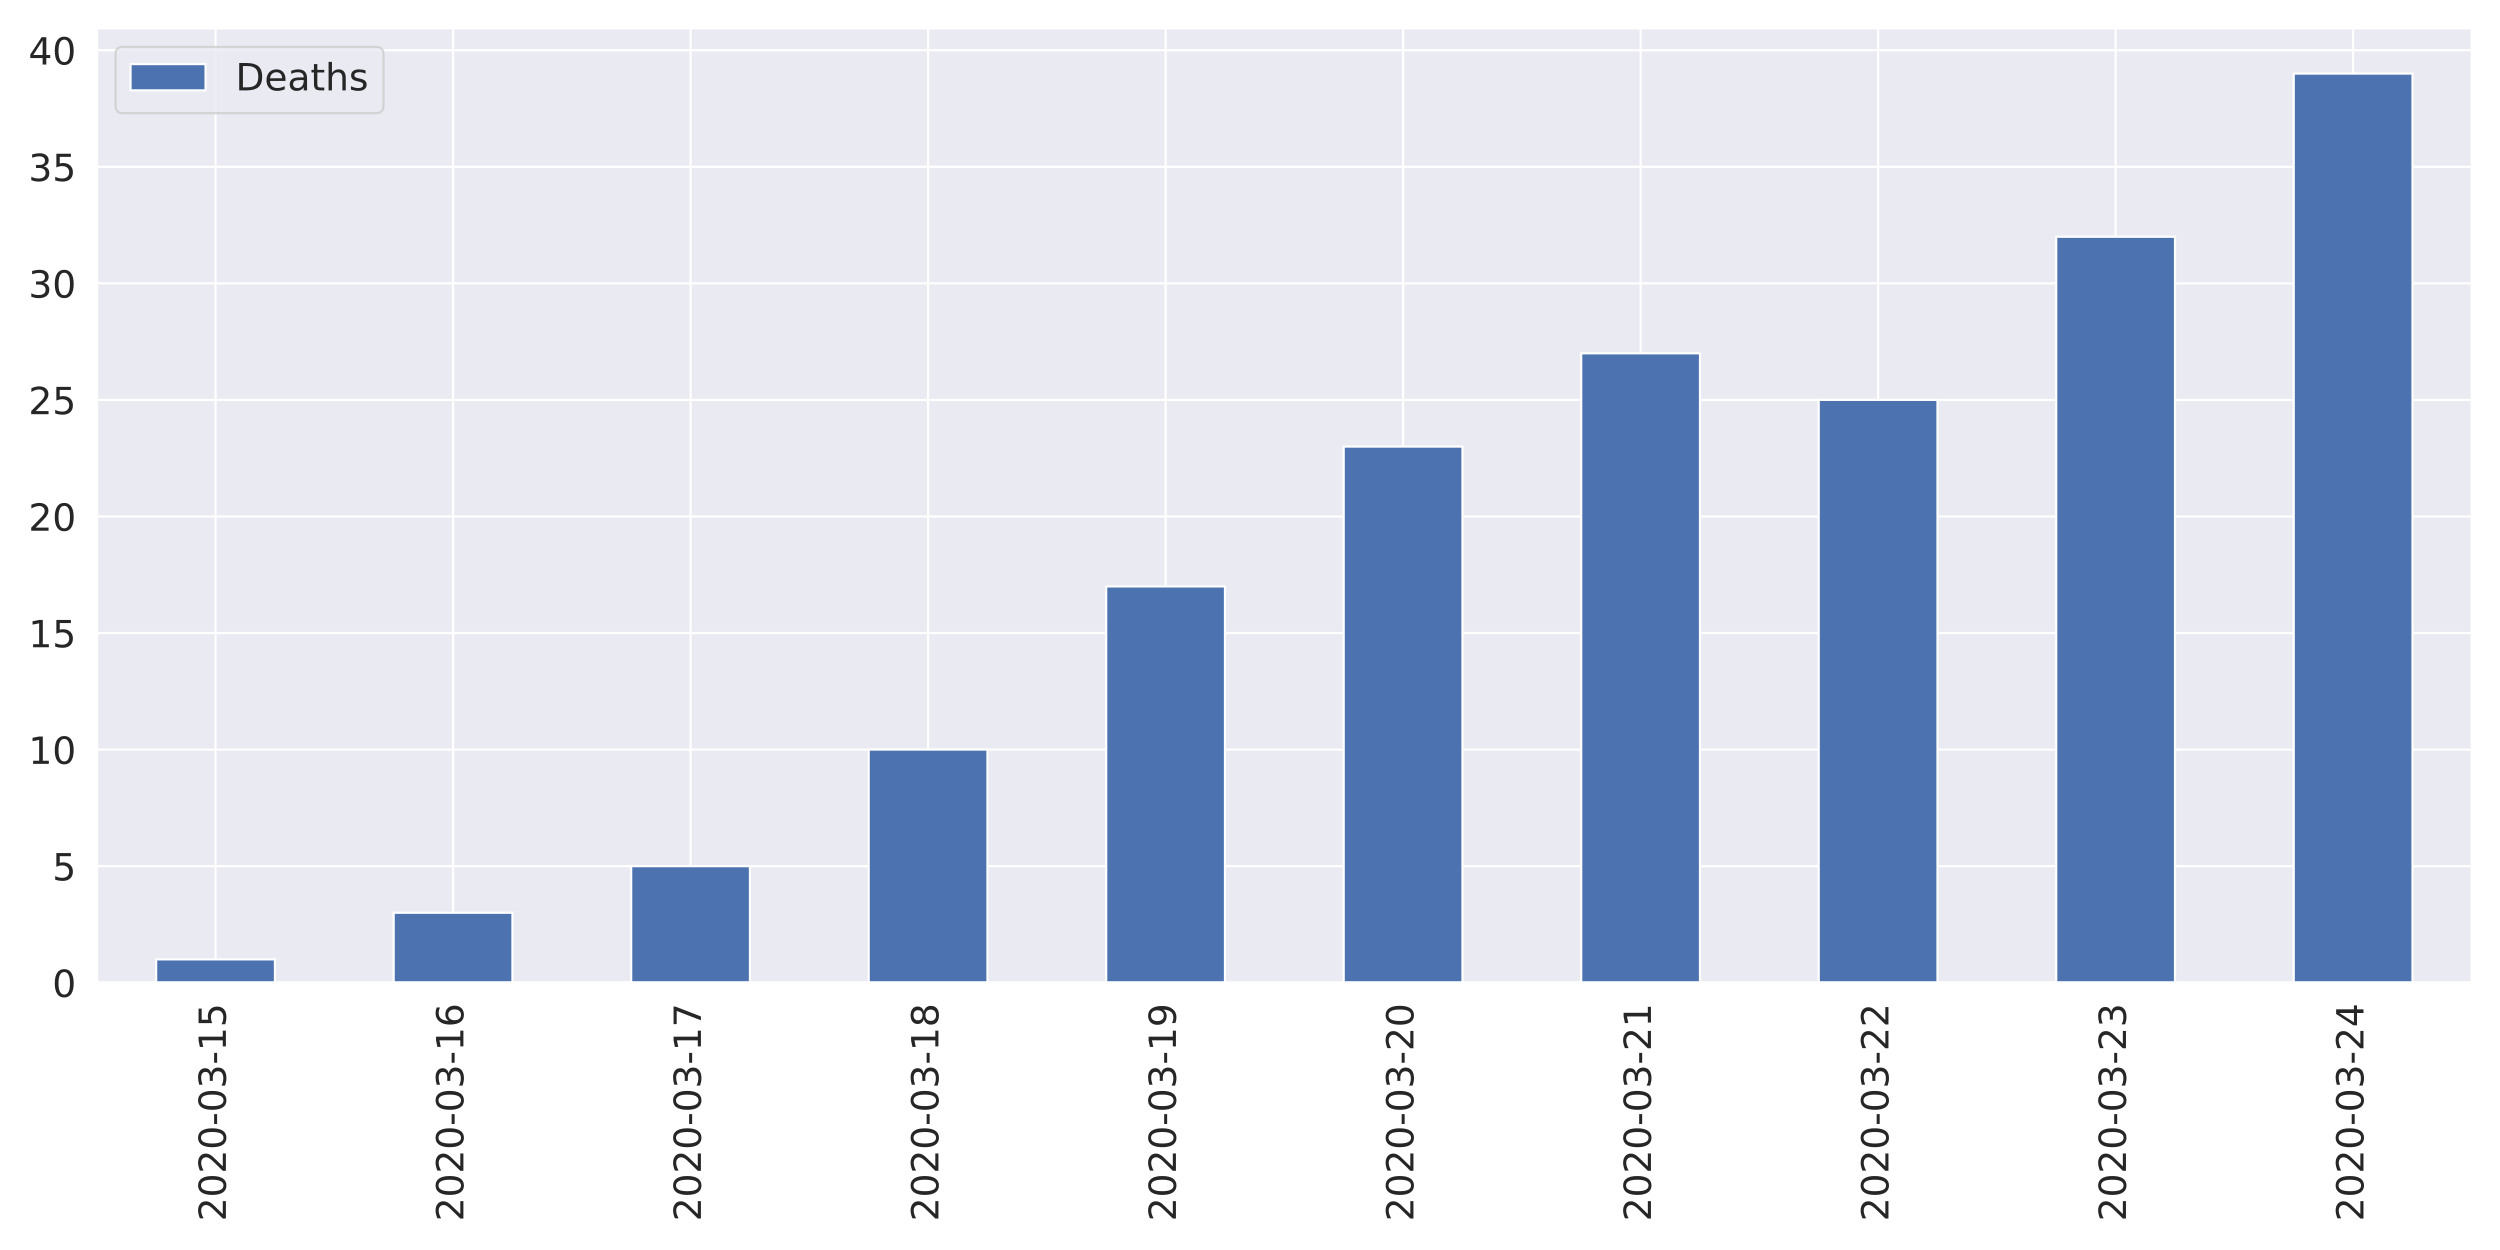
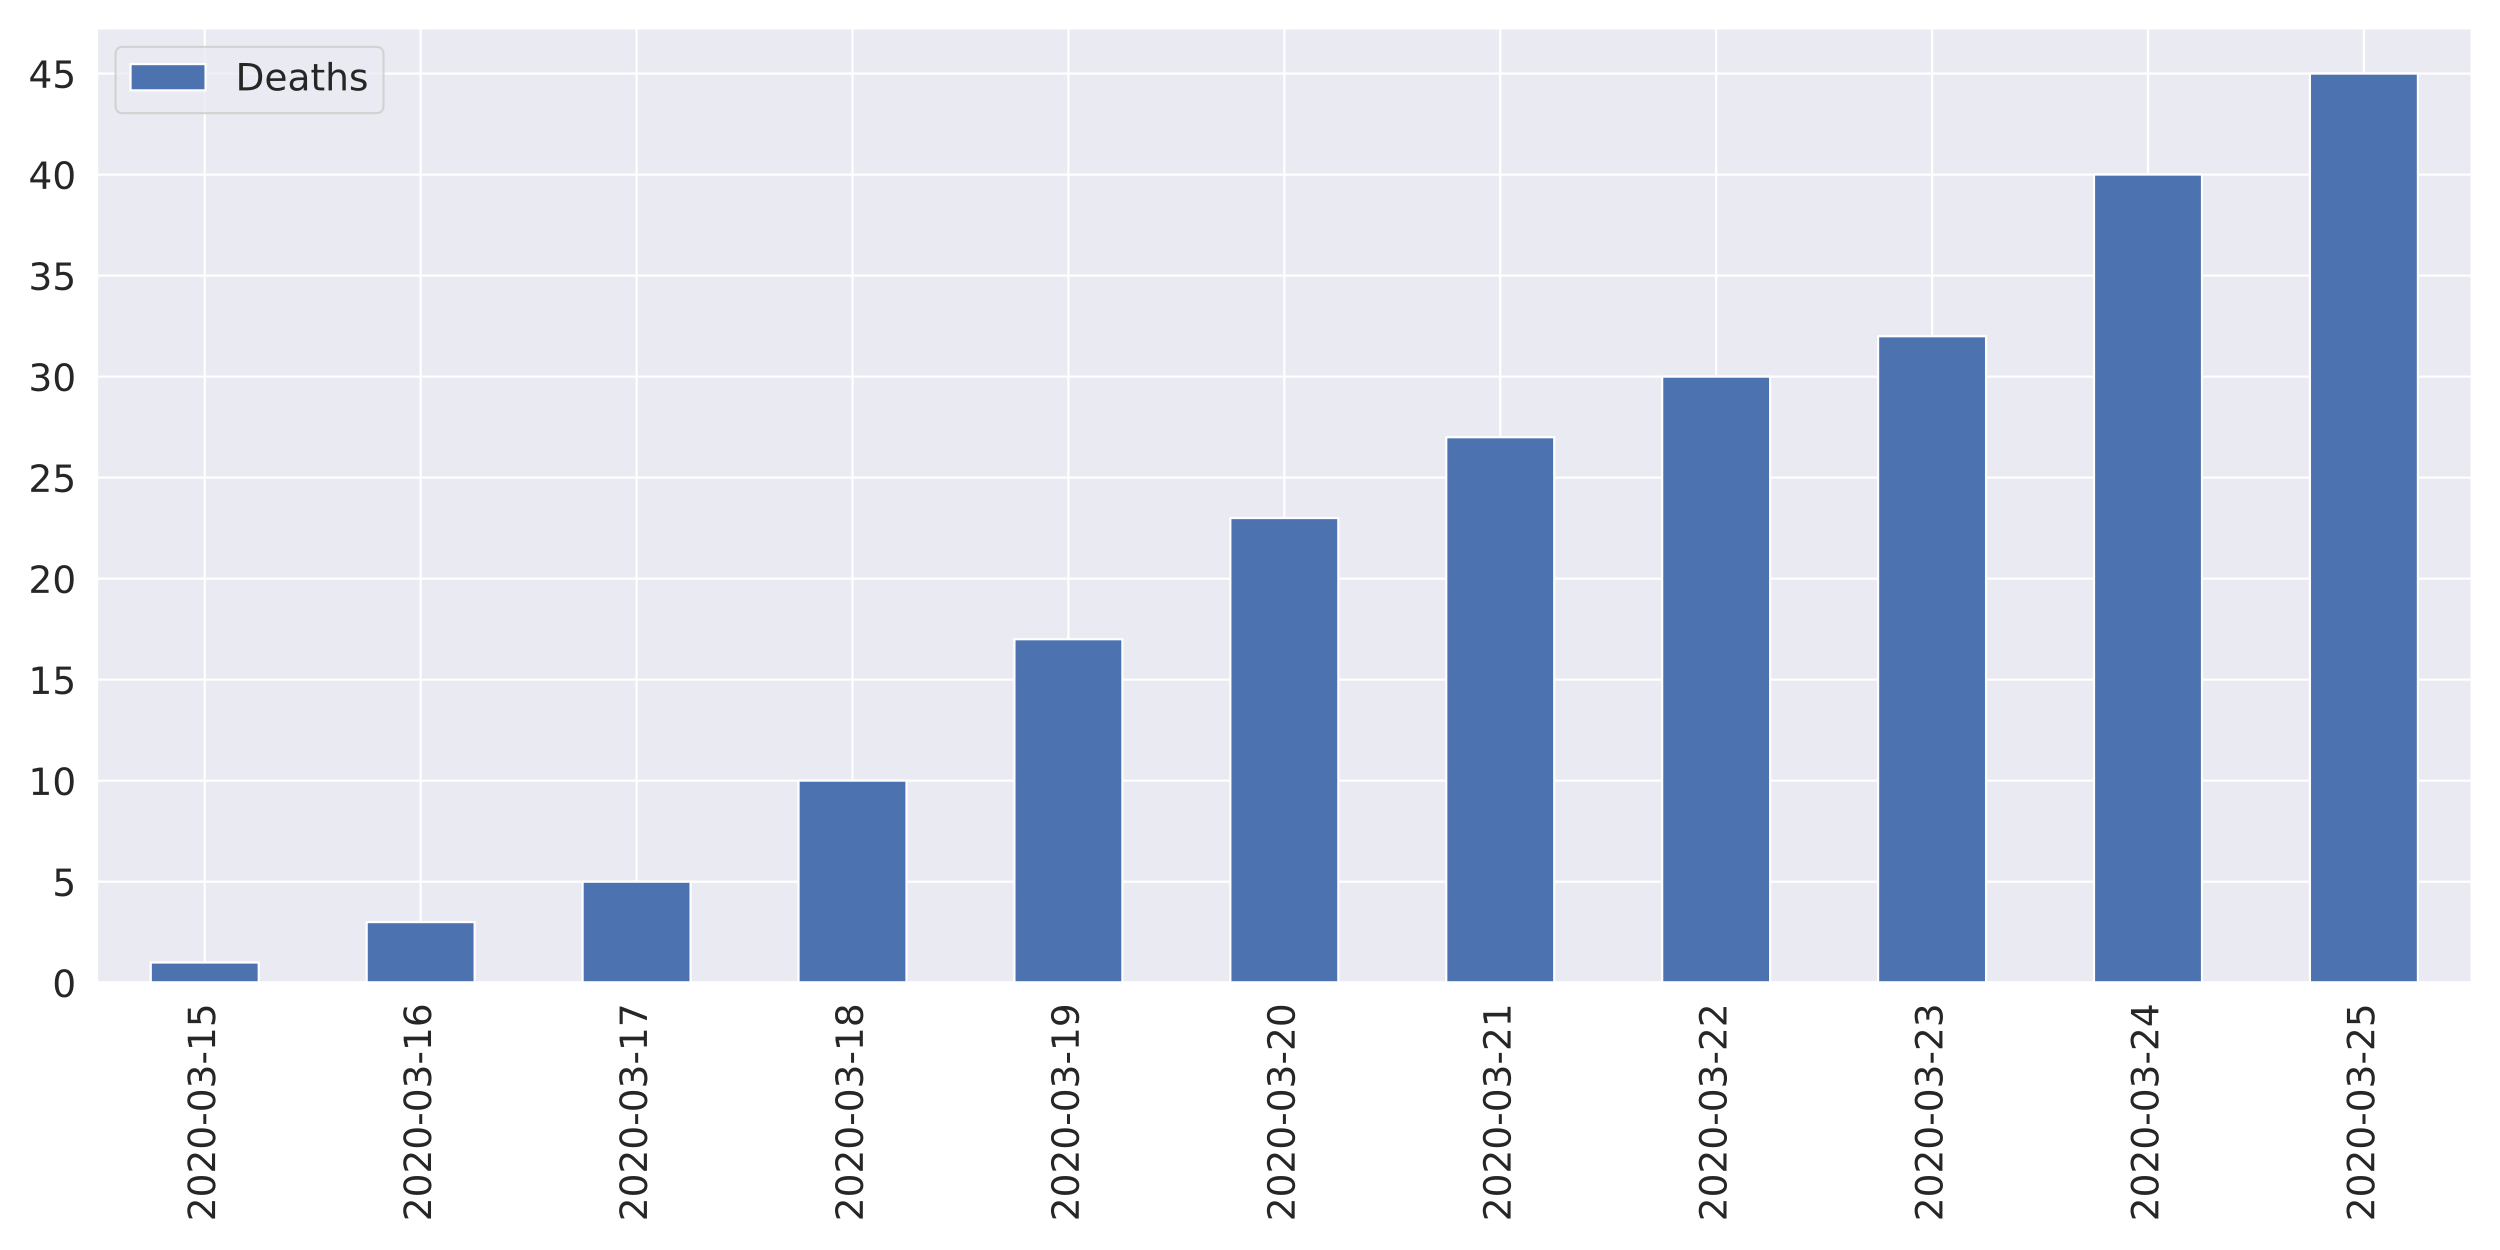
<svg xmlns="http://www.w3.org/2000/svg" xmlns:xlink="http://www.w3.org/1999/xlink" height="576pt" version="1.1" viewBox="0 0 1152 576" width="1152pt">
  <defs>
    <style type="text/css">
*{stroke-linecap:butt;stroke-linejoin:round;}
  </style>
  </defs>
  <g id="figure_1">
    <g id="patch_1">
      <path d="M 0 576  L 1152 576  L 1152 0  L 0 0  z " style="fill:#ffffff;" />
    </g>
    <g id="axes_1">
      <g id="patch_2">
        <path d="M 44.6 452.83  L 1139.04 452.83  L 1139.04 12.96  L 44.6 12.96  z " style="fill:#eaeaf2;" />
      </g>
      <g id="matplotlib.axis_1">
        <g id="xtick_1">
          <g id="line2d_1">
-             <path clip-path="url(#pf73f8ee75b)" d="M 99.322 452.83  L 99.322 12.96  " style="fill:none;stroke:#ffffff;stroke-linecap:round;" />
+             <path clip-path="url(#pf73f8ee75b)" d="M 94.347 452.83  L 94.347 12.96  " style="fill:none;stroke:#ffffff;stroke-linecap:round;" />
          </g>
          <g id="text_1">
            <defs>
              <path d="M 19.188 8.297  L 53.609 8.297  L 53.609 0  L 7.328 0  L 7.328 8.297  Q 12.938 14.109 22.625 23.891  Q 32.328 33.688 34.812 36.531  Q 39.547 41.844 41.422 45.531  Q 43.312 49.219 43.312 52.781  Q 43.312 58.594 39.234 62.25  Q 35.156 65.922 28.609 65.922  Q 23.969 65.922 18.812 64.312  Q 13.672 62.703 7.812 59.422  L 7.812 69.391  Q 13.766 71.781 18.938 73  Q 24.125 74.219 28.422 74.219  Q 39.75 74.219 46.484 68.547  Q 53.219 62.891 53.219 53.422  Q 53.219 48.922 51.531 44.891  Q 49.859 40.875 45.406 35.406  Q 44.188 33.984 37.641 27.219  Q 31.109 20.453 19.188 8.297  z " id="DejaVuSans-50" />
              <path d="M 31.781 66.406  Q 24.172 66.406 20.328 58.906  Q 16.5 51.422 16.5 36.375  Q 16.5 21.391 20.328 13.891  Q 24.172 6.391 31.781 6.391  Q 39.453 6.391 43.281 13.891  Q 47.125 21.391 47.125 36.375  Q 47.125 51.422 43.281 58.906  Q 39.453 66.406 31.781 66.406  z M 31.781 74.219  Q 44.047 74.219 50.516 64.516  Q 56.984 54.828 56.984 36.375  Q 56.984 17.969 50.516 8.266  Q 44.047 -1.422 31.781 -1.422  Q 19.531 -1.422 13.062 8.266  Q 6.594 17.969 6.594 36.375  Q 6.594 54.828 13.062 64.516  Q 19.531 74.219 31.781 74.219  z " id="DejaVuSans-48" />
              <path d="M 4.891 31.391  L 31.203 31.391  L 31.203 23.391  L 4.891 23.391  z " id="DejaVuSans-45" />
              <path d="M 40.578 39.312  Q 47.656 37.797 51.625 33  Q 55.609 28.219 55.609 21.188  Q 55.609 10.406 48.188 4.484  Q 40.766 -1.422 27.094 -1.422  Q 22.516 -1.422 17.656 -0.516  Q 12.797 0.391 7.625 2.203  L 7.625 11.719  Q 11.719 9.328 16.594 8.109  Q 21.484 6.891 26.812 6.891  Q 36.078 6.891 40.938 10.547  Q 45.797 14.203 45.797 21.188  Q 45.797 27.641 41.281 31.266  Q 36.766 34.906 28.719 34.906  L 20.219 34.906  L 20.219 43.016  L 29.109 43.016  Q 36.375 43.016 40.234 45.922  Q 44.094 48.828 44.094 54.297  Q 44.094 59.906 40.109 62.906  Q 36.141 65.922 28.719 65.922  Q 24.656 65.922 20.016 65.031  Q 15.375 64.156 9.812 62.312  L 9.812 71.094  Q 15.438 72.656 20.344 73.438  Q 25.25 74.219 29.594 74.219  Q 40.828 74.219 47.359 69.109  Q 53.906 64.016 53.906 55.328  Q 53.906 49.266 50.438 45.094  Q 46.969 40.922 40.578 39.312  z " id="DejaVuSans-51" />
              <path d="M 12.406 8.297  L 28.516 8.297  L 28.516 63.922  L 10.984 60.406  L 10.984 69.391  L 28.422 72.906  L 38.281 72.906  L 38.281 8.297  L 54.391 8.297  L 54.391 0  L 12.406 0  z " id="DejaVuSans-49" />
              <path d="M 10.797 72.906  L 49.516 72.906  L 49.516 64.594  L 19.828 64.594  L 19.828 46.734  Q 21.969 47.469 24.109 47.828  Q 26.266 48.188 28.422 48.188  Q 40.625 48.188 47.75 41.5  Q 54.891 34.812 54.891 23.391  Q 54.891 11.625 47.562 5.094  Q 40.234 -1.422 26.906 -1.422  Q 22.312 -1.422 17.547 -0.641  Q 12.797 0.141 7.719 1.703  L 7.719 11.625  Q 12.109 9.234 16.797 8.062  Q 21.484 6.891 26.703 6.891  Q 35.156 6.891 40.078 11.328  Q 45.016 15.766 45.016 23.391  Q 45.016 31 40.078 35.438  Q 35.156 39.891 26.703 39.891  Q 22.75 39.891 18.812 39.016  Q 14.891 38.141 10.797 36.281  z " id="DejaVuSans-53" />
            </defs>
-             <g style="fill:#262626;" transform="translate(104.0902 562.7538)rotate(-90)scale(0.1728 -0.1728)">
+             <g style="fill:#262626;" transform="translate(99.11547 562.7538)rotate(-90)scale(0.1728 -0.1728)">
              <use xlink:href="#DejaVuSans-50" />
              <use x="63.623" xlink:href="#DejaVuSans-48" />
              <use x="127.246" xlink:href="#DejaVuSans-50" />
              <use x="190.869" xlink:href="#DejaVuSans-48" />
              <use x="254.492" xlink:href="#DejaVuSans-45" />
              <use x="290.576" xlink:href="#DejaVuSans-48" />
              <use x="354.199" xlink:href="#DejaVuSans-51" />
              <use x="417.822" xlink:href="#DejaVuSans-45" />
              <use x="453.906" xlink:href="#DejaVuSans-49" />
              <use x="517.529" xlink:href="#DejaVuSans-53" />
            </g>
          </g>
        </g>
        <g id="xtick_2">
          <g id="line2d_2">
-             <path clip-path="url(#pf73f8ee75b)" d="M 208.766 452.83  L 208.766 12.96  " style="fill:none;stroke:#ffffff;stroke-linecap:round;" />
+             <path clip-path="url(#pf73f8ee75b)" d="M 193.842 452.83  L 193.842 12.96  " style="fill:none;stroke:#ffffff;stroke-linecap:round;" />
          </g>
          <g id="text_2">
            <defs>
              <path d="M 33.016 40.375  Q 26.375 40.375 22.484 35.828  Q 18.609 31.297 18.609 23.391  Q 18.609 15.531 22.484 10.953  Q 26.375 6.391 33.016 6.391  Q 39.656 6.391 43.531 10.953  Q 47.406 15.531 47.406 23.391  Q 47.406 31.297 43.531 35.828  Q 39.656 40.375 33.016 40.375  z M 52.594 71.297  L 52.594 62.312  Q 48.875 64.062 45.094 64.984  Q 41.312 65.922 37.594 65.922  Q 27.828 65.922 22.672 59.328  Q 17.531 52.734 16.797 39.406  Q 19.672 43.656 24.016 45.922  Q 28.375 48.188 33.594 48.188  Q 44.578 48.188 50.953 41.516  Q 57.328 34.859 57.328 23.391  Q 57.328 12.156 50.688 5.359  Q 44.047 -1.422 33.016 -1.422  Q 20.359 -1.422 13.672 8.266  Q 6.984 17.969 6.984 36.375  Q 6.984 53.656 15.188 63.938  Q 23.391 74.219 37.203 74.219  Q 40.922 74.219 44.703 73.484  Q 48.484 72.75 52.594 71.297  z " id="DejaVuSans-54" />
            </defs>
-             <g style="fill:#262626;" transform="translate(213.5342 562.7538)rotate(-90)scale(0.1728 -0.1728)">
+             <g style="fill:#262626;" transform="translate(198.61 562.7538)rotate(-90)scale(0.1728 -0.1728)">
              <use xlink:href="#DejaVuSans-50" />
              <use x="63.623" xlink:href="#DejaVuSans-48" />
              <use x="127.246" xlink:href="#DejaVuSans-50" />
              <use x="190.869" xlink:href="#DejaVuSans-48" />
              <use x="254.492" xlink:href="#DejaVuSans-45" />
              <use x="290.576" xlink:href="#DejaVuSans-48" />
              <use x="354.199" xlink:href="#DejaVuSans-51" />
              <use x="417.822" xlink:href="#DejaVuSans-45" />
              <use x="453.906" xlink:href="#DejaVuSans-49" />
              <use x="517.529" xlink:href="#DejaVuSans-54" />
            </g>
          </g>
        </g>
        <g id="xtick_3">
          <g id="line2d_3">
-             <path clip-path="url(#pf73f8ee75b)" d="M 318.21 452.83  L 318.21 12.96  " style="fill:none;stroke:#ffffff;stroke-linecap:round;" />
+             <path clip-path="url(#pf73f8ee75b)" d="M 293.336 452.83  L 293.336 12.96  " style="fill:none;stroke:#ffffff;stroke-linecap:round;" />
          </g>
          <g id="text_3">
            <defs>
              <path d="M 8.203 72.906  L 55.078 72.906  L 55.078 68.703  L 28.609 0  L 18.312 0  L 43.219 64.594  L 8.203 64.594  z " id="DejaVuSans-55" />
            </defs>
-             <g style="fill:#262626;" transform="translate(322.9782 562.7538)rotate(-90)scale(0.1728 -0.1728)">
+             <g style="fill:#262626;" transform="translate(298.1046 562.7538)rotate(-90)scale(0.1728 -0.1728)">
              <use xlink:href="#DejaVuSans-50" />
              <use x="63.623" xlink:href="#DejaVuSans-48" />
              <use x="127.246" xlink:href="#DejaVuSans-50" />
              <use x="190.869" xlink:href="#DejaVuSans-48" />
              <use x="254.492" xlink:href="#DejaVuSans-45" />
              <use x="290.576" xlink:href="#DejaVuSans-48" />
              <use x="354.199" xlink:href="#DejaVuSans-51" />
              <use x="417.822" xlink:href="#DejaVuSans-45" />
              <use x="453.906" xlink:href="#DejaVuSans-49" />
              <use x="517.529" xlink:href="#DejaVuSans-55" />
            </g>
          </g>
        </g>
        <g id="xtick_4">
          <g id="line2d_4">
-             <path clip-path="url(#pf73f8ee75b)" d="M 427.654 452.83  L 427.654 12.96  " style="fill:none;stroke:#ffffff;stroke-linecap:round;" />
+             <path clip-path="url(#pf73f8ee75b)" d="M 392.831 452.83  L 392.831 12.96  " style="fill:none;stroke:#ffffff;stroke-linecap:round;" />
          </g>
          <g id="text_4">
            <defs>
              <path d="M 31.781 34.625  Q 24.75 34.625 20.719 30.859  Q 16.703 27.094 16.703 20.516  Q 16.703 13.922 20.719 10.156  Q 24.75 6.391 31.781 6.391  Q 38.812 6.391 42.859 10.172  Q 46.922 13.969 46.922 20.516  Q 46.922 27.094 42.891 30.859  Q 38.875 34.625 31.781 34.625  z M 21.922 38.812  Q 15.578 40.375 12.031 44.719  Q 8.5 49.078 8.5 55.328  Q 8.5 64.062 14.719 69.141  Q 20.953 74.219 31.781 74.219  Q 42.672 74.219 48.875 69.141  Q 55.078 64.062 55.078 55.328  Q 55.078 49.078 51.531 44.719  Q 48 40.375 41.703 38.812  Q 48.828 37.156 52.797 32.312  Q 56.781 27.484 56.781 20.516  Q 56.781 9.906 50.312 4.234  Q 43.844 -1.422 31.781 -1.422  Q 19.734 -1.422 13.25 4.234  Q 6.781 9.906 6.781 20.516  Q 6.781 27.484 10.781 32.312  Q 14.797 37.156 21.922 38.812  z M 18.312 54.391  Q 18.312 48.734 21.844 45.562  Q 25.391 42.391 31.781 42.391  Q 38.141 42.391 41.719 45.562  Q 45.312 48.734 45.312 54.391  Q 45.312 60.062 41.719 63.234  Q 38.141 66.406 31.781 66.406  Q 25.391 66.406 21.844 63.234  Q 18.312 60.062 18.312 54.391  z " id="DejaVuSans-56" />
            </defs>
-             <g style="fill:#262626;" transform="translate(432.4222 562.7538)rotate(-90)scale(0.1728 -0.1728)">
+             <g style="fill:#262626;" transform="translate(397.5991 562.7538)rotate(-90)scale(0.1728 -0.1728)">
              <use xlink:href="#DejaVuSans-50" />
              <use x="63.623" xlink:href="#DejaVuSans-48" />
              <use x="127.246" xlink:href="#DejaVuSans-50" />
              <use x="190.869" xlink:href="#DejaVuSans-48" />
              <use x="254.492" xlink:href="#DejaVuSans-45" />
              <use x="290.576" xlink:href="#DejaVuSans-48" />
              <use x="354.199" xlink:href="#DejaVuSans-51" />
              <use x="417.822" xlink:href="#DejaVuSans-45" />
              <use x="453.906" xlink:href="#DejaVuSans-49" />
              <use x="517.529" xlink:href="#DejaVuSans-56" />
            </g>
          </g>
        </g>
        <g id="xtick_5">
          <g id="line2d_5">
-             <path clip-path="url(#pf73f8ee75b)" d="M 537.098 452.83  L 537.098 12.96  " style="fill:none;stroke:#ffffff;stroke-linecap:round;" />
+             <path clip-path="url(#pf73f8ee75b)" d="M 492.325 452.83  L 492.325 12.96  " style="fill:none;stroke:#ffffff;stroke-linecap:round;" />
          </g>
          <g id="text_5">
            <defs>
              <path d="M 10.984 1.516  L 10.984 10.5  Q 14.703 8.734 18.5 7.812  Q 22.312 6.891 25.984 6.891  Q 35.75 6.891 40.891 13.453  Q 46.047 20.016 46.781 33.406  Q 43.953 29.203 39.594 26.953  Q 35.25 24.703 29.984 24.703  Q 19.047 24.703 12.672 31.312  Q 6.297 37.938 6.297 49.422  Q 6.297 60.641 12.938 67.422  Q 19.578 74.219 30.609 74.219  Q 43.266 74.219 49.922 64.516  Q 56.594 54.828 56.594 36.375  Q 56.594 19.141 48.406 8.859  Q 40.234 -1.422 26.422 -1.422  Q 22.703 -1.422 18.891 -0.688  Q 15.094 0.047 10.984 1.516  z M 30.609 32.422  Q 37.25 32.422 41.125 36.953  Q 45.016 41.5 45.016 49.422  Q 45.016 57.281 41.125 61.844  Q 37.25 66.406 30.609 66.406  Q 23.969 66.406 20.094 61.844  Q 16.219 57.281 16.219 49.422  Q 16.219 41.5 20.094 36.953  Q 23.969 32.422 30.609 32.422  z " id="DejaVuSans-57" />
            </defs>
-             <g style="fill:#262626;" transform="translate(541.8662 562.7538)rotate(-90)scale(0.1728 -0.1728)">
+             <g style="fill:#262626;" transform="translate(497.0937 562.7538)rotate(-90)scale(0.1728 -0.1728)">
              <use xlink:href="#DejaVuSans-50" />
              <use x="63.623" xlink:href="#DejaVuSans-48" />
              <use x="127.246" xlink:href="#DejaVuSans-50" />
              <use x="190.869" xlink:href="#DejaVuSans-48" />
              <use x="254.492" xlink:href="#DejaVuSans-45" />
              <use x="290.576" xlink:href="#DejaVuSans-48" />
              <use x="354.199" xlink:href="#DejaVuSans-51" />
              <use x="417.822" xlink:href="#DejaVuSans-45" />
              <use x="453.906" xlink:href="#DejaVuSans-49" />
              <use x="517.529" xlink:href="#DejaVuSans-57" />
            </g>
          </g>
        </g>
        <g id="xtick_6">
          <g id="line2d_6">
-             <path clip-path="url(#pf73f8ee75b)" d="M 646.542 452.83  L 646.542 12.96  " style="fill:none;stroke:#ffffff;stroke-linecap:round;" />
+             <path clip-path="url(#pf73f8ee75b)" d="M 591.82 452.83  L 591.82 12.96  " style="fill:none;stroke:#ffffff;stroke-linecap:round;" />
          </g>
          <g id="text_6">
-             <g style="fill:#262626;" transform="translate(651.3102 562.7538)rotate(-90)scale(0.1728 -0.1728)">
+             <g style="fill:#262626;" transform="translate(596.5882 562.7538)rotate(-90)scale(0.1728 -0.1728)">
              <use xlink:href="#DejaVuSans-50" />
              <use x="63.623" xlink:href="#DejaVuSans-48" />
              <use x="127.246" xlink:href="#DejaVuSans-50" />
              <use x="190.869" xlink:href="#DejaVuSans-48" />
              <use x="254.492" xlink:href="#DejaVuSans-45" />
              <use x="290.576" xlink:href="#DejaVuSans-48" />
              <use x="354.199" xlink:href="#DejaVuSans-51" />
              <use x="417.822" xlink:href="#DejaVuSans-45" />
              <use x="453.906" xlink:href="#DejaVuSans-50" />
              <use x="517.529" xlink:href="#DejaVuSans-48" />
            </g>
          </g>
        </g>
        <g id="xtick_7">
          <g id="line2d_7">
-             <path clip-path="url(#pf73f8ee75b)" d="M 755.986 452.83  L 755.986 12.96  " style="fill:none;stroke:#ffffff;stroke-linecap:round;" />
+             <path clip-path="url(#pf73f8ee75b)" d="M 691.315 452.83  L 691.315 12.96  " style="fill:none;stroke:#ffffff;stroke-linecap:round;" />
          </g>
          <g id="text_7">
-             <g style="fill:#262626;" transform="translate(760.7542 562.7538)rotate(-90)scale(0.1728 -0.1728)">
+             <g style="fill:#262626;" transform="translate(696.0827 562.7538)rotate(-90)scale(0.1728 -0.1728)">
              <use xlink:href="#DejaVuSans-50" />
              <use x="63.623" xlink:href="#DejaVuSans-48" />
              <use x="127.246" xlink:href="#DejaVuSans-50" />
              <use x="190.869" xlink:href="#DejaVuSans-48" />
              <use x="254.492" xlink:href="#DejaVuSans-45" />
              <use x="290.576" xlink:href="#DejaVuSans-48" />
              <use x="354.199" xlink:href="#DejaVuSans-51" />
              <use x="417.822" xlink:href="#DejaVuSans-45" />
              <use x="453.906" xlink:href="#DejaVuSans-50" />
              <use x="517.529" xlink:href="#DejaVuSans-49" />
            </g>
          </g>
        </g>
        <g id="xtick_8">
          <g id="line2d_8">
-             <path clip-path="url(#pf73f8ee75b)" d="M 865.43 452.83  L 865.43 12.96  " style="fill:none;stroke:#ffffff;stroke-linecap:round;" />
+             <path clip-path="url(#pf73f8ee75b)" d="M 790.809 452.83  L 790.809 12.96  " style="fill:none;stroke:#ffffff;stroke-linecap:round;" />
          </g>
          <g id="text_8">
-             <g style="fill:#262626;" transform="translate(870.1982 562.7538)rotate(-90)scale(0.1728 -0.1728)">
+             <g style="fill:#262626;" transform="translate(795.5773 562.7538)rotate(-90)scale(0.1728 -0.1728)">
              <use xlink:href="#DejaVuSans-50" />
              <use x="63.623" xlink:href="#DejaVuSans-48" />
              <use x="127.246" xlink:href="#DejaVuSans-50" />
              <use x="190.869" xlink:href="#DejaVuSans-48" />
              <use x="254.492" xlink:href="#DejaVuSans-45" />
              <use x="290.576" xlink:href="#DejaVuSans-48" />
              <use x="354.199" xlink:href="#DejaVuSans-51" />
              <use x="417.822" xlink:href="#DejaVuSans-45" />
              <use x="453.906" xlink:href="#DejaVuSans-50" />
              <use x="517.529" xlink:href="#DejaVuSans-50" />
            </g>
          </g>
        </g>
        <g id="xtick_9">
          <g id="line2d_9">
-             <path clip-path="url(#pf73f8ee75b)" d="M 974.874 452.83  L 974.874 12.96  " style="fill:none;stroke:#ffffff;stroke-linecap:round;" />
+             <path clip-path="url(#pf73f8ee75b)" d="M 890.304 452.83  L 890.304 12.96  " style="fill:none;stroke:#ffffff;stroke-linecap:round;" />
          </g>
          <g id="text_9">
-             <g style="fill:#262626;" transform="translate(979.6422 562.7538)rotate(-90)scale(0.1728 -0.1728)">
+             <g style="fill:#262626;" transform="translate(895.0718 562.7538)rotate(-90)scale(0.1728 -0.1728)">
              <use xlink:href="#DejaVuSans-50" />
              <use x="63.623" xlink:href="#DejaVuSans-48" />
              <use x="127.246" xlink:href="#DejaVuSans-50" />
              <use x="190.869" xlink:href="#DejaVuSans-48" />
              <use x="254.492" xlink:href="#DejaVuSans-45" />
              <use x="290.576" xlink:href="#DejaVuSans-48" />
              <use x="354.199" xlink:href="#DejaVuSans-51" />
              <use x="417.822" xlink:href="#DejaVuSans-45" />
              <use x="453.906" xlink:href="#DejaVuSans-50" />
              <use x="517.529" xlink:href="#DejaVuSans-51" />
            </g>
          </g>
        </g>
        <g id="xtick_10">
          <g id="line2d_10">
-             <path clip-path="url(#pf73f8ee75b)" d="M 1084.318 452.83  L 1084.318 12.96  " style="fill:none;stroke:#ffffff;stroke-linecap:round;" />
+             <path clip-path="url(#pf73f8ee75b)" d="M 989.798 452.83  L 989.798 12.96  " style="fill:none;stroke:#ffffff;stroke-linecap:round;" />
          </g>
          <g id="text_10">
            <defs>
              <path d="M 37.797 64.312  L 12.891 25.391  L 37.797 25.391  z M 35.203 72.906  L 47.609 72.906  L 47.609 25.391  L 58.016 25.391  L 58.016 17.188  L 47.609 17.188  L 47.609 0  L 37.797 0  L 37.797 17.188  L 4.891 17.188  L 4.891 26.703  z " id="DejaVuSans-52" />
            </defs>
-             <g style="fill:#262626;" transform="translate(1089.086 562.7538)rotate(-90)scale(0.1728 -0.1728)">
+             <g style="fill:#262626;" transform="translate(994.5664 562.7538)rotate(-90)scale(0.1728 -0.1728)">
              <use xlink:href="#DejaVuSans-50" />
              <use x="63.623" xlink:href="#DejaVuSans-48" />
              <use x="127.246" xlink:href="#DejaVuSans-50" />
              <use x="190.869" xlink:href="#DejaVuSans-48" />
              <use x="254.492" xlink:href="#DejaVuSans-45" />
              <use x="290.576" xlink:href="#DejaVuSans-48" />
              <use x="354.199" xlink:href="#DejaVuSans-51" />
              <use x="417.822" xlink:href="#DejaVuSans-45" />
              <use x="453.906" xlink:href="#DejaVuSans-50" />
              <use x="517.529" xlink:href="#DejaVuSans-52" />
+             </g>
+           </g>
+         </g>
+         <g id="xtick_11">
+           <g id="line2d_11">
+             <path clip-path="url(#pf73f8ee75b)" d="M 1089.293 452.83  L 1089.293 12.96  " style="fill:none;stroke:#ffffff;stroke-linecap:round;" />
+           </g>
+           <g id="text_11">
+             <g style="fill:#262626;" transform="translate(1094.061 562.7538)rotate(-90)scale(0.1728 -0.1728)">
+               <use xlink:href="#DejaVuSans-50" />
+               <use x="63.623" xlink:href="#DejaVuSans-48" />
+               <use x="127.246" xlink:href="#DejaVuSans-50" />
+               <use x="190.869" xlink:href="#DejaVuSans-48" />
+               <use x="254.492" xlink:href="#DejaVuSans-45" />
+               <use x="290.576" xlink:href="#DejaVuSans-48" />
+               <use x="354.199" xlink:href="#DejaVuSans-51" />
+               <use x="417.822" xlink:href="#DejaVuSans-45" />
+               <use x="453.906" xlink:href="#DejaVuSans-50" />
+               <use x="517.529" xlink:href="#DejaVuSans-53" />
            </g>
          </g>
        </g>
      </g>
      <g id="matplotlib.axis_2">
        <g id="ytick_1">
-           <g id="line2d_11">
+           <g id="line2d_12">
            <path clip-path="url(#pf73f8ee75b)" d="M 44.6 452.83  L 1139.04 452.83  " style="fill:none;stroke:#ffffff;stroke-linecap:round;" />
          </g>
-           <g id="text_11">
+           <g id="text_12">
            <g style="fill:#262626;" transform="translate(24.1056 459.3951)scale(0.1728 -0.1728)">
              <use xlink:href="#DejaVuSans-48" />
            </g>
          </g>
        </g>
        <g id="ytick_2">
-           <g id="line2d_12">
-             <path clip-path="url(#pf73f8ee75b)" d="M 44.6 399.122  L 1139.04 399.122  " style="fill:none;stroke:#ffffff;stroke-linecap:round;" />
-           </g>
-           <g id="text_12">
-             <g style="fill:#262626;" transform="translate(24.1056 405.6869)scale(0.1728 -0.1728)">
+           <g id="line2d_13">
+             <path clip-path="url(#pf73f8ee75b)" d="M 44.6 406.283  L 1139.04 406.283  " style="fill:none;stroke:#ffffff;stroke-linecap:round;" />
+           </g>
+           <g id="text_13">
+             <g style="fill:#262626;" transform="translate(24.1056 412.848)scale(0.1728 -0.1728)">
              <use xlink:href="#DejaVuSans-53" />
            </g>
          </g>
        </g>
        <g id="ytick_3">
-           <g id="line2d_13">
-             <path clip-path="url(#pf73f8ee75b)" d="M 44.6 345.414  L 1139.04 345.414  " style="fill:none;stroke:#ffffff;stroke-linecap:round;" />
-           </g>
-           <g id="text_13">
-             <g style="fill:#262626;" transform="translate(13.1112 351.9787)scale(0.1728 -0.1728)">
+           <g id="line2d_14">
+             <path clip-path="url(#pf73f8ee75b)" d="M 44.6 359.736  L 1139.04 359.736  " style="fill:none;stroke:#ffffff;stroke-linecap:round;" />
+           </g>
+           <g id="text_14">
+             <g style="fill:#262626;" transform="translate(13.1112 366.3009)scale(0.1728 -0.1728)">
              <use xlink:href="#DejaVuSans-49" />
              <use x="63.623" xlink:href="#DejaVuSans-48" />
            </g>
          </g>
        </g>
        <g id="ytick_4">
-           <g id="line2d_14">
-             <path clip-path="url(#pf73f8ee75b)" d="M 44.6 291.705  L 1139.04 291.705  " style="fill:none;stroke:#ffffff;stroke-linecap:round;" />
-           </g>
-           <g id="text_14">
-             <g style="fill:#262626;" transform="translate(13.1112 298.2705)scale(0.1728 -0.1728)">
+           <g id="line2d_15">
+             <path clip-path="url(#pf73f8ee75b)" d="M 44.6 313.189  L 1139.04 313.189  " style="fill:none;stroke:#ffffff;stroke-linecap:round;" />
+           </g>
+           <g id="text_15">
+             <g style="fill:#262626;" transform="translate(13.1112 319.7538)scale(0.1728 -0.1728)">
              <use xlink:href="#DejaVuSans-49" />
              <use x="63.623" xlink:href="#DejaVuSans-53" />
            </g>
          </g>
        </g>
        <g id="ytick_5">
-           <g id="line2d_15">
-             <path clip-path="url(#pf73f8ee75b)" d="M 44.6 237.997  L 1139.04 237.997  " style="fill:none;stroke:#ffffff;stroke-linecap:round;" />
-           </g>
-           <g id="text_15">
-             <g style="fill:#262626;" transform="translate(13.1112 244.5623)scale(0.1728 -0.1728)">
+           <g id="line2d_16">
+             <path clip-path="url(#pf73f8ee75b)" d="M 44.6 266.642  L 1139.04 266.642  " style="fill:none;stroke:#ffffff;stroke-linecap:round;" />
+           </g>
+           <g id="text_16">
+             <g style="fill:#262626;" transform="translate(13.1112 273.2067)scale(0.1728 -0.1728)">
              <use xlink:href="#DejaVuSans-50" />
              <use x="63.623" xlink:href="#DejaVuSans-48" />
            </g>
          </g>
        </g>
        <g id="ytick_6">
-           <g id="line2d_16">
-             <path clip-path="url(#pf73f8ee75b)" d="M 44.6 184.289  L 1139.04 184.289  " style="fill:none;stroke:#ffffff;stroke-linecap:round;" />
-           </g>
-           <g id="text_16">
-             <g style="fill:#262626;" transform="translate(13.1112 190.8541)scale(0.1728 -0.1728)">
+           <g id="line2d_17">
+             <path clip-path="url(#pf73f8ee75b)" d="M 44.6 220.095  L 1139.04 220.095  " style="fill:none;stroke:#ffffff;stroke-linecap:round;" />
+           </g>
+           <g id="text_17">
+             <g style="fill:#262626;" transform="translate(13.1112 226.6596)scale(0.1728 -0.1728)">
              <use xlink:href="#DejaVuSans-50" />
              <use x="63.623" xlink:href="#DejaVuSans-53" />
            </g>
          </g>
        </g>
        <g id="ytick_7">
-           <g id="line2d_17">
-             <path clip-path="url(#pf73f8ee75b)" d="M 44.6 130.581  L 1139.04 130.581  " style="fill:none;stroke:#ffffff;stroke-linecap:round;" />
-           </g>
-           <g id="text_17">
-             <g style="fill:#262626;" transform="translate(13.1112 137.146)scale(0.1728 -0.1728)">
+           <g id="line2d_18">
+             <path clip-path="url(#pf73f8ee75b)" d="M 44.6 173.547  L 1139.04 173.547  " style="fill:none;stroke:#ffffff;stroke-linecap:round;" />
+           </g>
+           <g id="text_18">
+             <g style="fill:#262626;" transform="translate(13.1112 180.1125)scale(0.1728 -0.1728)">
              <use xlink:href="#DejaVuSans-51" />
              <use x="63.623" xlink:href="#DejaVuSans-48" />
            </g>
          </g>
        </g>
        <g id="ytick_8">
-           <g id="line2d_18">
-             <path clip-path="url(#pf73f8ee75b)" d="M 44.6 76.873  L 1139.04 76.873  " style="fill:none;stroke:#ffffff;stroke-linecap:round;" />
-           </g>
-           <g id="text_18">
-             <g style="fill:#262626;" transform="translate(13.1112 83.43779)scale(0.1728 -0.1728)">
+           <g id="line2d_19">
+             <path clip-path="url(#pf73f8ee75b)" d="M 44.6 127  L 1139.04 127  " style="fill:none;stroke:#ffffff;stroke-linecap:round;" />
+           </g>
+           <g id="text_19">
+             <g style="fill:#262626;" transform="translate(13.1112 133.5654)scale(0.1728 -0.1728)">
              <use xlink:href="#DejaVuSans-51" />
              <use x="63.623" xlink:href="#DejaVuSans-53" />
            </g>
          </g>
        </g>
        <g id="ytick_9">
-           <g id="line2d_19">
-             <path clip-path="url(#pf73f8ee75b)" d="M 44.6 23.165  L 1139.04 23.165  " style="fill:none;stroke:#ffffff;stroke-linecap:round;" />
-           </g>
-           <g id="text_19">
-             <g style="fill:#262626;" transform="translate(13.1112 29.7296)scale(0.1728 -0.1728)">
+           <g id="line2d_20">
+             <path clip-path="url(#pf73f8ee75b)" d="M 44.6 80.453  L 1139.04 80.453  " style="fill:none;stroke:#ffffff;stroke-linecap:round;" />
+           </g>
+           <g id="text_20">
+             <g style="fill:#262626;" transform="translate(13.1112 87.01833)scale(0.1728 -0.1728)">
              <use xlink:href="#DejaVuSans-52" />
              <use x="63.623" xlink:href="#DejaVuSans-48" />
            </g>
          </g>
        </g>
+         <g id="ytick_10">
+           <g id="line2d_21">
+             <path clip-path="url(#pf73f8ee75b)" d="M 44.6 33.906  L 1139.04 33.906  " style="fill:none;stroke:#ffffff;stroke-linecap:round;" />
+           </g>
+           <g id="text_21">
+             <g style="fill:#262626;" transform="translate(13.1112 40.47124)scale(0.1728 -0.1728)">
+               <use xlink:href="#DejaVuSans-52" />
+               <use x="63.623" xlink:href="#DejaVuSans-53" />
+             </g>
+           </g>
+         </g>
      </g>
      <g id="patch_3">
-         <path clip-path="url(#pf73f8ee75b)" d="M 71.961 452.83  L 126.683 452.83  L 126.683 442.088  L 71.961 442.088  z " style="fill:#4c72b0;stroke:#ffffff;stroke-linejoin:miter;" />
+         <path clip-path="url(#pf73f8ee75b)" d="M 69.474 452.83  L 119.221 452.83  L 119.221 443.521  L 69.474 443.521  z " style="fill:#4c72b0;stroke:#ffffff;stroke-linejoin:miter;" />
      </g>
      <g id="patch_4">
-         <path clip-path="url(#pf73f8ee75b)" d="M 181.405 452.83  L 236.127 452.83  L 236.127 420.605  L 181.405 420.605  z " style="fill:#4c72b0;stroke:#ffffff;stroke-linejoin:miter;" />
+         <path clip-path="url(#pf73f8ee75b)" d="M 168.968 452.83  L 218.715 452.83  L 218.715 424.902  L 168.968 424.902  z " style="fill:#4c72b0;stroke:#ffffff;stroke-linejoin:miter;" />
      </g>
      <g id="patch_5">
-         <path clip-path="url(#pf73f8ee75b)" d="M 290.849 452.83  L 345.571 452.83  L 345.571 399.122  L 290.849 399.122  z " style="fill:#4c72b0;stroke:#ffffff;stroke-linejoin:miter;" />
+         <path clip-path="url(#pf73f8ee75b)" d="M 268.463 452.83  L 318.21 452.83  L 318.21 406.283  L 268.463 406.283  z " style="fill:#4c72b0;stroke:#ffffff;stroke-linejoin:miter;" />
      </g>
      <g id="patch_6">
-         <path clip-path="url(#pf73f8ee75b)" d="M 400.293 452.83  L 455.015 452.83  L 455.015 345.414  L 400.293 345.414  z " style="fill:#4c72b0;stroke:#ffffff;stroke-linejoin:miter;" />
+         <path clip-path="url(#pf73f8ee75b)" d="M 367.957 452.83  L 417.705 452.83  L 417.705 359.736  L 367.957 359.736  z " style="fill:#4c72b0;stroke:#ffffff;stroke-linejoin:miter;" />
      </g>
      <g id="patch_7">
-         <path clip-path="url(#pf73f8ee75b)" d="M 509.737 452.83  L 564.459 452.83  L 564.459 270.222  L 509.737 270.222  z " style="fill:#4c72b0;stroke:#ffffff;stroke-linejoin:miter;" />
+         <path clip-path="url(#pf73f8ee75b)" d="M 467.452 452.83  L 517.199 452.83  L 517.199 294.57  L 467.452 294.57  z " style="fill:#4c72b0;stroke:#ffffff;stroke-linejoin:miter;" />
      </g>
      <g id="patch_8">
-         <path clip-path="url(#pf73f8ee75b)" d="M 619.181 452.83  L 673.903 452.83  L 673.903 205.772  L 619.181 205.772  z " style="fill:#4c72b0;stroke:#ffffff;stroke-linejoin:miter;" />
+         <path clip-path="url(#pf73f8ee75b)" d="M 566.946 452.83  L 616.694 452.83  L 616.694 238.713  L 566.946 238.713  z " style="fill:#4c72b0;stroke:#ffffff;stroke-linejoin:miter;" />
      </g>
      <g id="patch_9">
-         <path clip-path="url(#pf73f8ee75b)" d="M 728.625 452.83  L 783.347 452.83  L 783.347 162.806  L 728.625 162.806  z " style="fill:#4c72b0;stroke:#ffffff;stroke-linejoin:miter;" />
+         <path clip-path="url(#pf73f8ee75b)" d="M 666.441 452.83  L 716.188 452.83  L 716.188 201.476  L 666.441 201.476  z " style="fill:#4c72b0;stroke:#ffffff;stroke-linejoin:miter;" />
      </g>
      <g id="patch_10">
-         <path clip-path="url(#pf73f8ee75b)" d="M 838.069 452.83  L 892.791 452.83  L 892.791 184.289  L 838.069 184.289  z " style="fill:#4c72b0;stroke:#ffffff;stroke-linejoin:miter;" />
+         <path clip-path="url(#pf73f8ee75b)" d="M 765.935 452.83  L 815.683 452.83  L 815.683 173.547  L 765.935 173.547  z " style="fill:#4c72b0;stroke:#ffffff;stroke-linejoin:miter;" />
      </g>
      <g id="patch_11">
-         <path clip-path="url(#pf73f8ee75b)" d="M 947.513 452.83  L 1002.235 452.83  L 1002.235 109.098  L 947.513 109.098  z " style="fill:#4c72b0;stroke:#ffffff;stroke-linejoin:miter;" />
+         <path clip-path="url(#pf73f8ee75b)" d="M 865.43 452.83  L 915.177 452.83  L 915.177 154.929  L 865.43 154.929  z " style="fill:#4c72b0;stroke:#ffffff;stroke-linejoin:miter;" />
      </g>
      <g id="patch_12">
-         <path clip-path="url(#pf73f8ee75b)" d="M 1056.957 452.83  L 1111.679 452.83  L 1111.679 33.906  L 1056.957 33.906  z " style="fill:#4c72b0;stroke:#ffffff;stroke-linejoin:miter;" />
+         <path clip-path="url(#pf73f8ee75b)" d="M 964.925 452.83  L 1014.672 452.83  L 1014.672 80.453  L 964.925 80.453  z " style="fill:#4c72b0;stroke:#ffffff;stroke-linejoin:miter;" />
      </g>
      <g id="patch_13">
+         <path clip-path="url(#pf73f8ee75b)" d="M 1064.419 452.83  L 1114.166 452.83  L 1114.166 33.906  L 1064.419 33.906  z " style="fill:#4c72b0;stroke:#ffffff;stroke-linejoin:miter;" />
+       </g>
+       <g id="patch_14">
        <path d="M 44.6 452.83  L 44.6 12.96  " style="fill:none;stroke:#ffffff;stroke-linecap:square;stroke-linejoin:miter;stroke-width:1.25;" />
      </g>
-       <g id="patch_14">
+       <g id="patch_15">
        <path d="M 1139.04 452.83  L 1139.04 12.96  " style="fill:none;stroke:#ffffff;stroke-linecap:square;stroke-linejoin:miter;stroke-width:1.25;" />
      </g>
-       <g id="patch_15">
+       <g id="patch_16">
        <path d="M 44.6 452.83  L 1139.04 452.83  " style="fill:none;stroke:#ffffff;stroke-linecap:square;stroke-linejoin:miter;stroke-width:1.25;" />
      </g>
-       <g id="patch_16">
+       <g id="patch_17">
        <path d="M 44.6 12.96  L 1139.04 12.96  " style="fill:none;stroke:#ffffff;stroke-linecap:square;stroke-linejoin:miter;stroke-width:1.25;" />
      </g>
      <g id="legend_1">
-         <g id="patch_17">
+         <g id="patch_18">
          <path d="M 56.696 52.148  L 173.247 52.148  Q 176.703 52.148 176.703 48.692  L 176.703 25.056  Q 176.703 21.6 173.247 21.6  L 56.696 21.6  Q 53.24 21.6 53.24 25.056  L 53.24 48.692  Q 53.24 52.148 56.696 52.148  z " style="fill:#eaeaf2;opacity:0.8;stroke:#cccccc;stroke-linejoin:miter;" />
        </g>
-         <g id="patch_18">
+         <g id="patch_19">
          <path d="M 60.152 41.642  L 94.712 41.642  L 94.712 29.546  L 60.152 29.546  z " style="fill:#4c72b0;stroke:#ffffff;stroke-linejoin:miter;" />
        </g>
-         <g id="text_20">
+         <g id="text_22">
          <defs>
            <path d="M 19.672 64.797  L 19.672 8.109  L 31.594 8.109  Q 46.688 8.109 53.688 14.938  Q 60.688 21.781 60.688 36.531  Q 60.688 51.172 53.688 57.984  Q 46.688 64.797 31.594 64.797  z M 9.812 72.906  L 30.078 72.906  Q 51.266 72.906 61.172 64.094  Q 71.094 55.281 71.094 36.531  Q 71.094 17.672 61.125 8.828  Q 51.172 0 30.078 0  L 9.812 0  z " id="DejaVuSans-68" />
            <path d="M 56.203 29.594  L 56.203 25.203  L 14.891 25.203  Q 15.484 15.922 20.484 11.062  Q 25.484 6.203 34.422 6.203  Q 39.594 6.203 44.453 7.469  Q 49.312 8.734 54.109 11.281  L 54.109 2.781  Q 49.266 0.734 44.188 -0.344  Q 39.109 -1.422 33.891 -1.422  Q 20.797 -1.422 13.156 6.188  Q 5.516 13.812 5.516 26.812  Q 5.516 40.234 12.766 48.109  Q 20.016 56 32.328 56  Q 43.359 56 49.781 48.891  Q 56.203 41.797 56.203 29.594  z M 47.219 32.234  Q 47.125 39.594 43.094 43.984  Q 39.062 48.391 32.422 48.391  Q 24.906 48.391 20.391 44.141  Q 15.875 39.891 15.188 32.172  z " id="DejaVuSans-101" />
            <path d="M 34.281 27.484  Q 23.391 27.484 19.188 25  Q 14.984 22.516 14.984 16.5  Q 14.984 11.719 18.141 8.906  Q 21.297 6.109 26.703 6.109  Q 34.188 6.109 38.703 11.406  Q 43.219 16.703 43.219 25.484  L 43.219 27.484  z M 52.203 31.203  L 52.203 0  L 43.219 0  L 43.219 8.297  Q 40.141 3.328 35.547 0.953  Q 30.953 -1.422 24.312 -1.422  Q 15.922 -1.422 10.953 3.297  Q 6 8.016 6 15.922  Q 6 25.141 12.172 29.828  Q 18.359 34.516 30.609 34.516  L 43.219 34.516  L 43.219 35.406  Q 43.219 41.609 39.141 45  Q 35.062 48.391 27.688 48.391  Q 23 48.391 18.547 47.266  Q 14.109 46.141 10.016 43.891  L 10.016 52.203  Q 14.938 54.109 19.578 55.047  Q 24.219 56 28.609 56  Q 40.484 56 46.344 49.844  Q 52.203 43.703 52.203 31.203  z " id="DejaVuSans-97" />
            <path d="M 18.312 70.219  L 18.312 54.688  L 36.812 54.688  L 36.812 47.703  L 18.312 47.703  L 18.312 18.016  Q 18.312 11.328 20.141 9.422  Q 21.969 7.516 27.594 7.516  L 36.812 7.516  L 36.812 0  L 27.594 0  Q 17.188 0 13.234 3.875  Q 9.281 7.766 9.281 18.016  L 9.281 47.703  L 2.688 47.703  L 2.688 54.688  L 9.281 54.688  L 9.281 70.219  z " id="DejaVuSans-116" />
            <path d="M 54.891 33.016  L 54.891 0  L 45.906 0  L 45.906 32.719  Q 45.906 40.484 42.875 44.328  Q 39.844 48.188 33.797 48.188  Q 26.516 48.188 22.312 43.547  Q 18.109 38.922 18.109 30.906  L 18.109 0  L 9.078 0  L 9.078 75.984  L 18.109 75.984  L 18.109 46.188  Q 21.344 51.125 25.703 53.562  Q 30.078 56 35.797 56  Q 45.219 56 50.047 50.172  Q 54.891 44.344 54.891 33.016  z " id="DejaVuSans-104" />
            <path d="M 44.281 53.078  L 44.281 44.578  Q 40.484 46.531 36.375 47.5  Q 32.281 48.484 27.875 48.484  Q 21.188 48.484 17.844 46.438  Q 14.5 44.391 14.5 40.281  Q 14.5 37.156 16.891 35.375  Q 19.281 33.594 26.516 31.984  L 29.594 31.297  Q 39.156 29.25 43.188 25.516  Q 47.219 21.781 47.219 15.094  Q 47.219 7.469 41.188 3.016  Q 35.156 -1.422 24.609 -1.422  Q 20.219 -1.422 15.453 -0.562  Q 10.688 0.297 5.422 2  L 5.422 11.281  Q 10.406 8.688 15.234 7.391  Q 20.062 6.109 24.812 6.109  Q 31.156 6.109 34.562 8.281  Q 37.984 10.453 37.984 14.406  Q 37.984 18.062 35.516 20.016  Q 33.062 21.969 24.703 23.781  L 21.578 24.516  Q 13.234 26.266 9.516 29.906  Q 5.812 33.547 5.812 39.891  Q 5.812 47.609 11.281 51.797  Q 16.75 56 26.812 56  Q 31.781 56 36.172 55.266  Q 40.578 54.547 44.281 53.078  z " id="DejaVuSans-115" />
          </defs>
          <g style="fill:#262626;" transform="translate(108.536 41.6421)scale(0.1728 -0.1728)">
            <use xlink:href="#DejaVuSans-68" />
            <use x="77.002" xlink:href="#DejaVuSans-101" />
            <use x="138.525" xlink:href="#DejaVuSans-97" />
            <use x="199.805" xlink:href="#DejaVuSans-116" />
            <use x="239.014" xlink:href="#DejaVuSans-104" />
            <use x="302.393" xlink:href="#DejaVuSans-115" />
          </g>
        </g>
      </g>
    </g>
  </g>
  <defs>
    <clipPath id="pf73f8ee75b">
      <rect height="439.87" width="1094.44" x="44.6" y="12.96" />
    </clipPath>
  </defs>
</svg>
